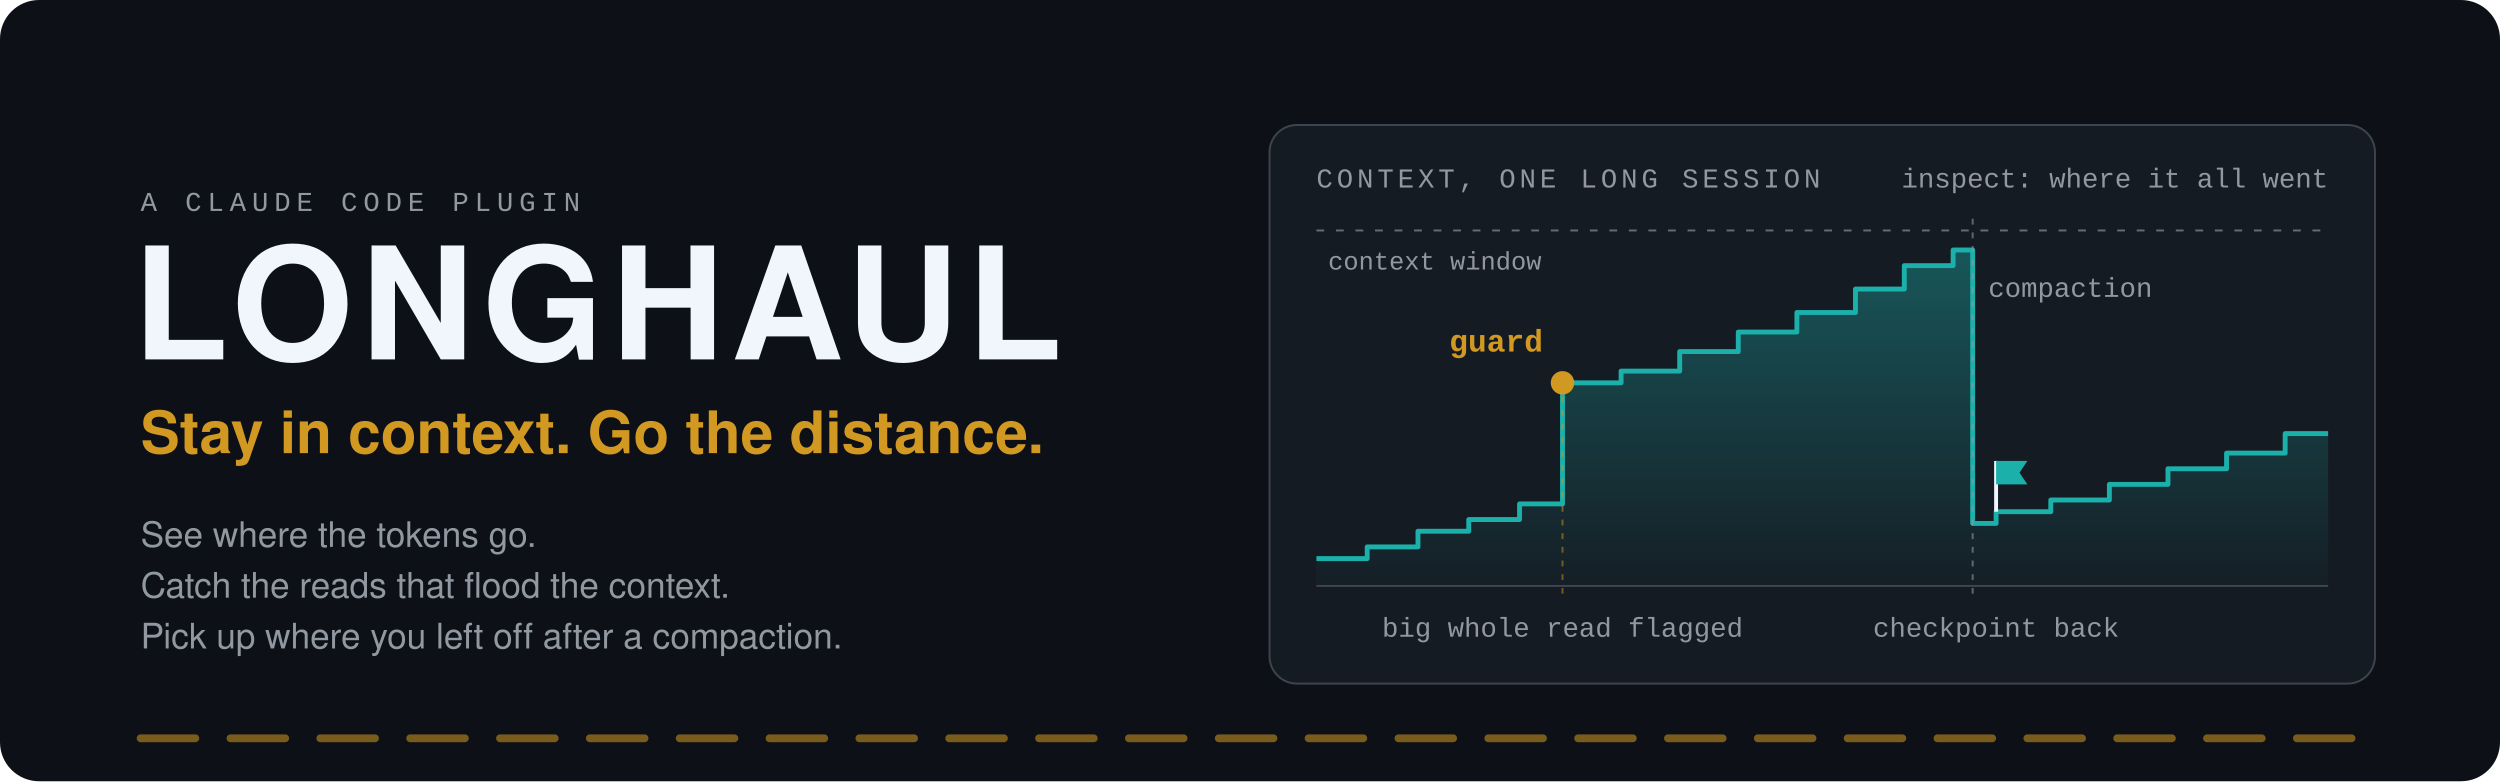
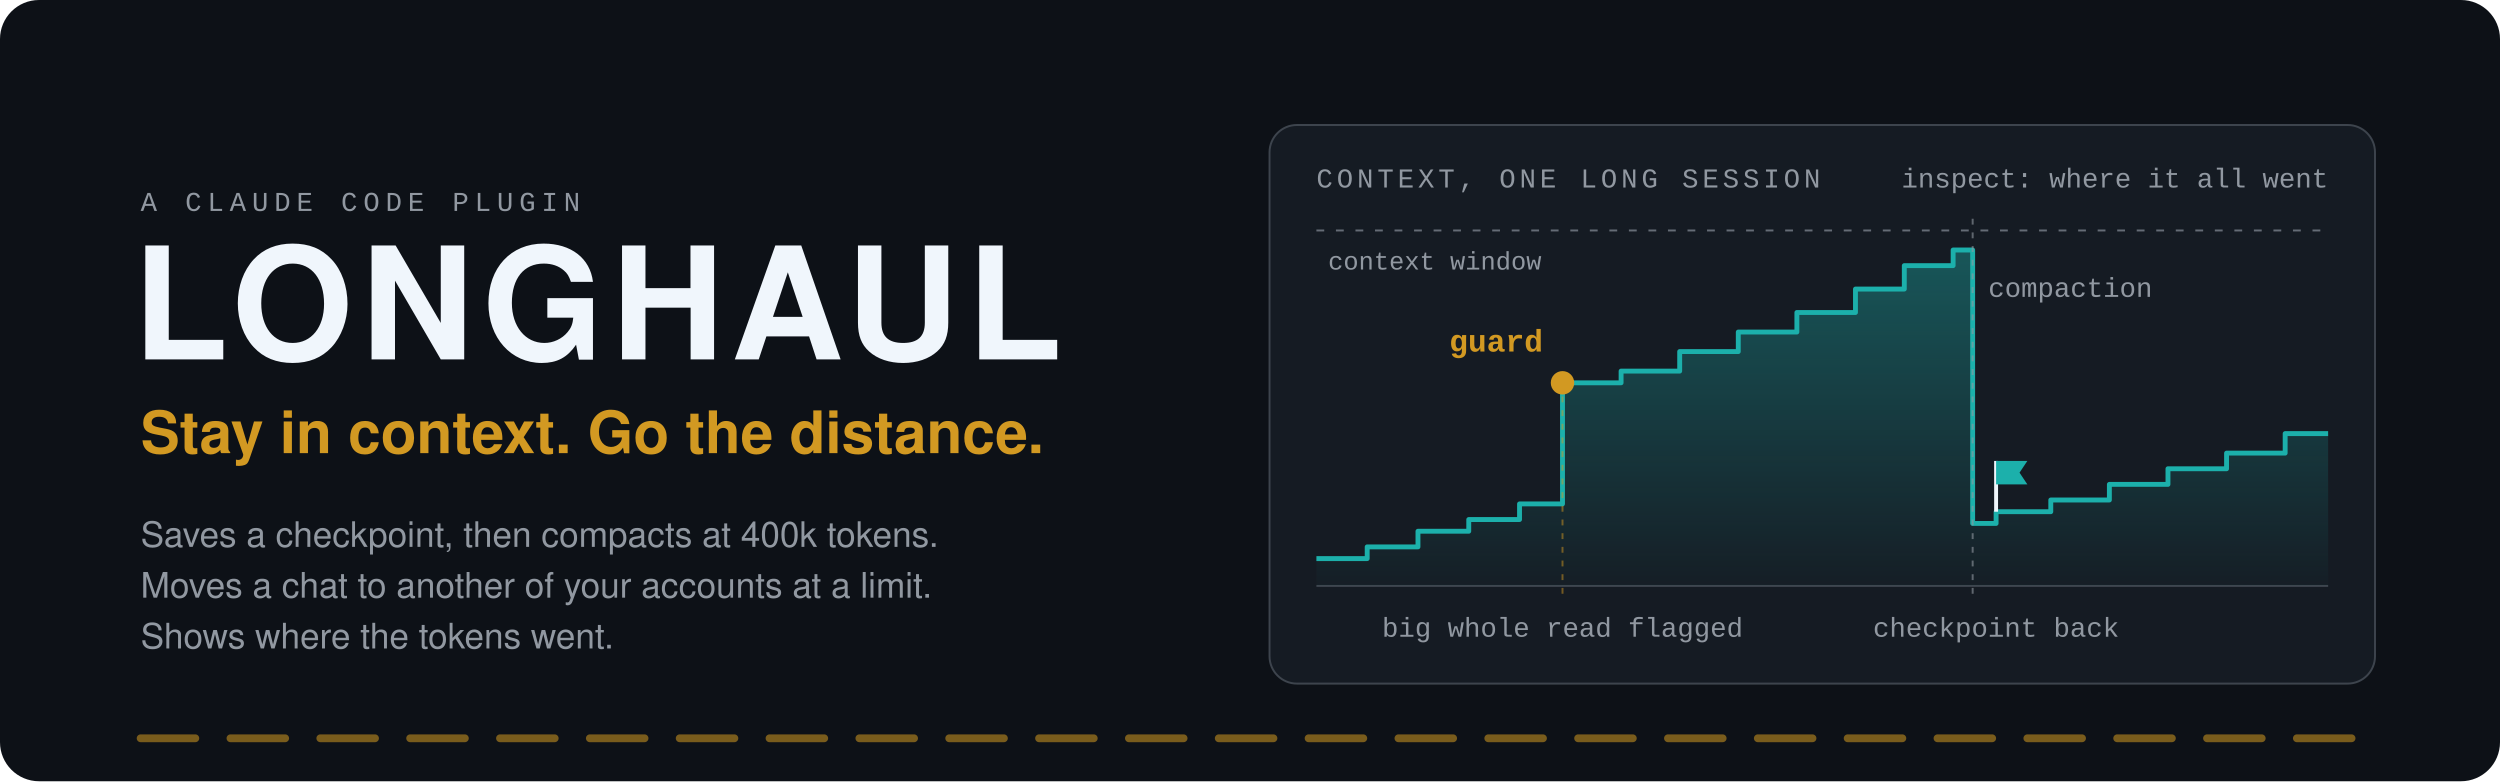
<svg xmlns="http://www.w3.org/2000/svg" width="1280" height="400" viewBox="0 0 1280 400" role="img" aria-labelledby="title desc">
  <defs>
    <linearGradient id="fill" x1="0" y1="0" x2="0" y2="1">
      <stop offset="0" stop-color="#1CB0AB" stop-opacity="0.40" />
      <stop offset="1" stop-color="#1CB0AB" stop-opacity="0.02" />
    </linearGradient>
  </defs>
  <style>
    .sans { font-family: -apple-system, BlinkMacSystemFont, "Segoe UI", Helvetica, Arial, sans-serif; }
    .mono { font-family: ui-monospace, SFMono-Regular, Menlo, Consolas, "Liberation Mono", monospace; }
  </style>
  <rect width="1280" height="400" rx="20" fill="#0D1117" />
  <text x="72" y="108" class="mono" font-size="14" letter-spacing="3" fill="#9198A1">A CLAUDE CODE PLUGIN</text>
  <text x="68" y="184" class="sans" font-size="80" font-weight="800" letter-spacing="4" fill="#F0F6FC">LONGHAUL</text>
  <text x="72" y="232" class="sans" font-size="30" font-weight="600" fill="#D29922">Stay in context. Go the distance.</text>
  <text class="sans" font-size="18" fill="#9198A1">
-     <tspan x="72" y="280">See where the tokens go.</tspan>
-     <tspan x="72" y="306">Catch the reads that flood the context.</tspan>
-     <tspan x="72" y="332">Pick up where you left off after a compaction.</tspan>
+     <tspan x="72" y="280">Saves a checkpoint, then compacts at 400k tokens.</tspan>
+     <tspan x="72" y="306">Moves a chat to another of your accounts at a limit.</tspan>
+     <tspan x="72" y="332">Shows where the tokens went.</tspan>
  </text>
  <rect x="650" y="64" width="566" height="286" rx="14" fill="#151B23" stroke="#3D444D" />
  <text x="674" y="96" class="mono" font-size="14" letter-spacing="2" fill="#9198A1">CONTEXT, ONE LONG SESSION</text>
  <line x1="674" y1="118" x2="1192" y2="118" stroke="#656C76" stroke-dasharray="4 6" />
  <text x="680" y="138" class="mono" font-size="13" fill="#9198A1">context window</text>
  <line x1="674" y1="300" x2="1192" y2="300" stroke="#3D444D" />
  <path d="M674 300V286H700V280H726V272H752V266H778V258H800V196H830V190H860V180H890V170H920V160H950V148H975V136H1000V128H1010V268H1022V262H1050V256H1080V248H1110V240H1140V232H1170V222H1192V300Z" fill="url(#fill)" />
  <path d="M674 286H700V280H726V272H752V266H778V258H800V196H830V190H860V180H890V170H920V160H950V148H975V136H1000V128H1010V268H1022V262H1050V256H1080V248H1110V240H1140V232H1170V222H1192" fill="none" stroke="#1CB0AB" stroke-width="2.5" stroke-linejoin="round" />
  <line x1="800" y1="196" x2="800" y2="306" stroke="#D29922" stroke-opacity="0.5" stroke-dasharray="3 4" />
  <circle cx="800" cy="196" r="6" fill="#D29922" />
  <text x="790" y="180" text-anchor="end" class="mono" font-size="16" font-weight="700" fill="#D29922">guard</text>
  <text x="800" y="326" text-anchor="middle" class="mono" font-size="14" fill="#9198A1">big whole read flagged</text>
  <line x1="1010" y1="112" x2="1010" y2="306" stroke="#9198A1" stroke-opacity="0.6" stroke-dasharray="3 4" />
  <path d="M1022 262V236" stroke="#F0F6FC" stroke-width="2" />
  <path d="M1022 236H1038L1034 242L1038 248H1022Z" fill="#1CB0AB" />
  <text x="1018" y="152" class="mono" font-size="14" fill="#9198A1">compaction</text>
  <text x="1022" y="326" text-anchor="middle" class="mono" font-size="14" fill="#9198A1">checkpoint back</text>
  <text x="1192" y="96" text-anchor="end" class="mono" font-size="14" fill="#9198A1">inspect: where it all went</text>
  <line x1="72" y1="378" x2="1208" y2="378" stroke="#D29922" stroke-opacity="0.55" stroke-width="4" stroke-dasharray="28 18" stroke-linecap="round" />
</svg>
